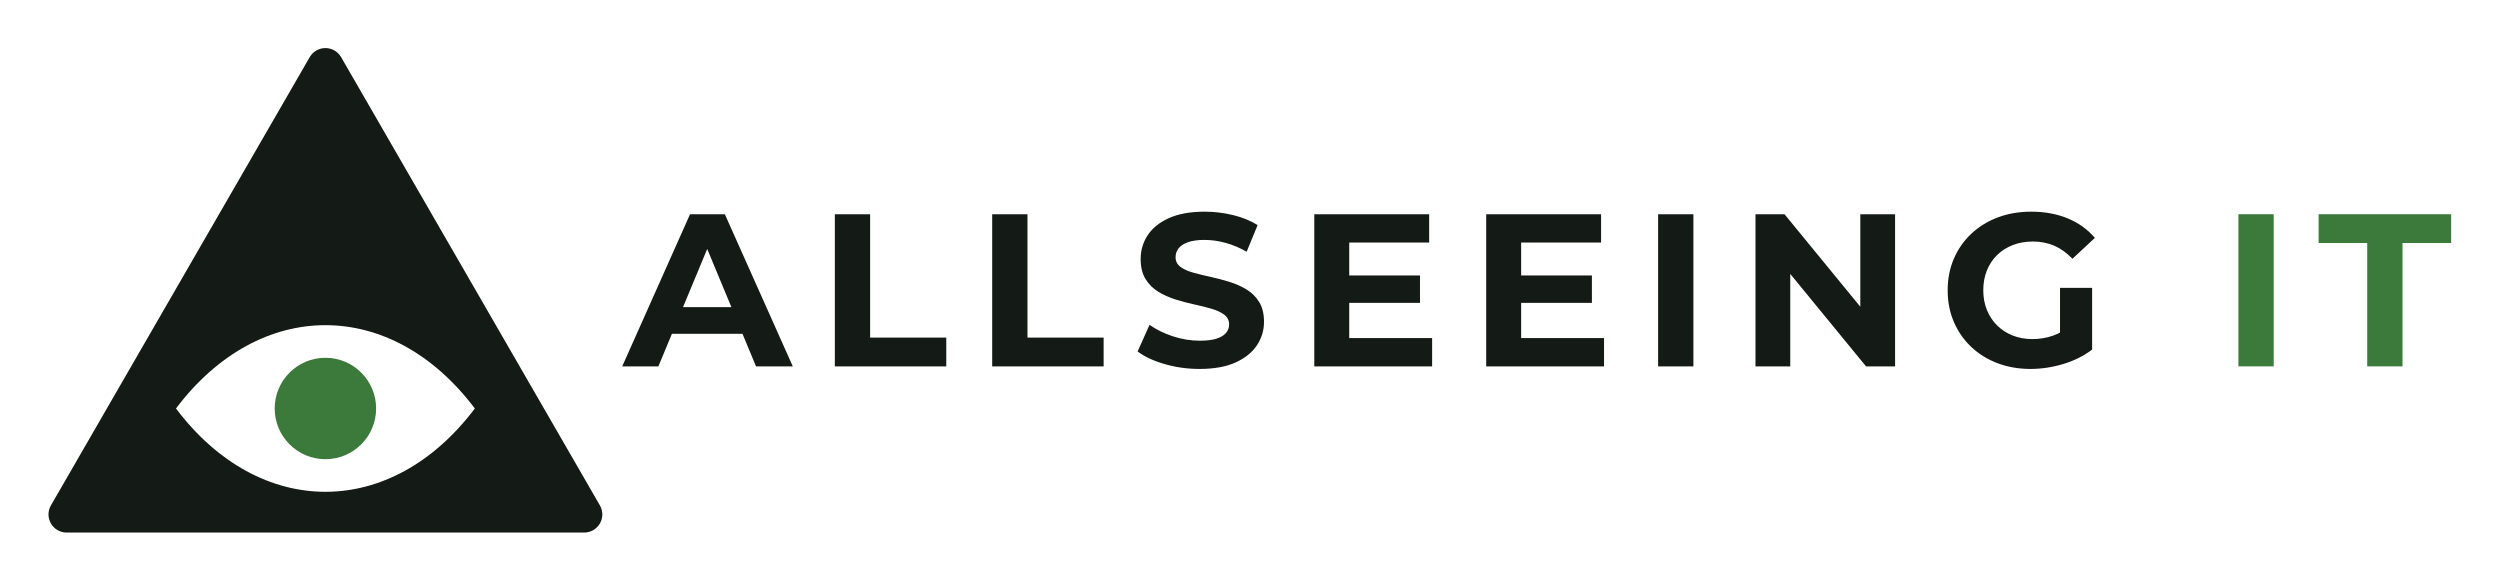
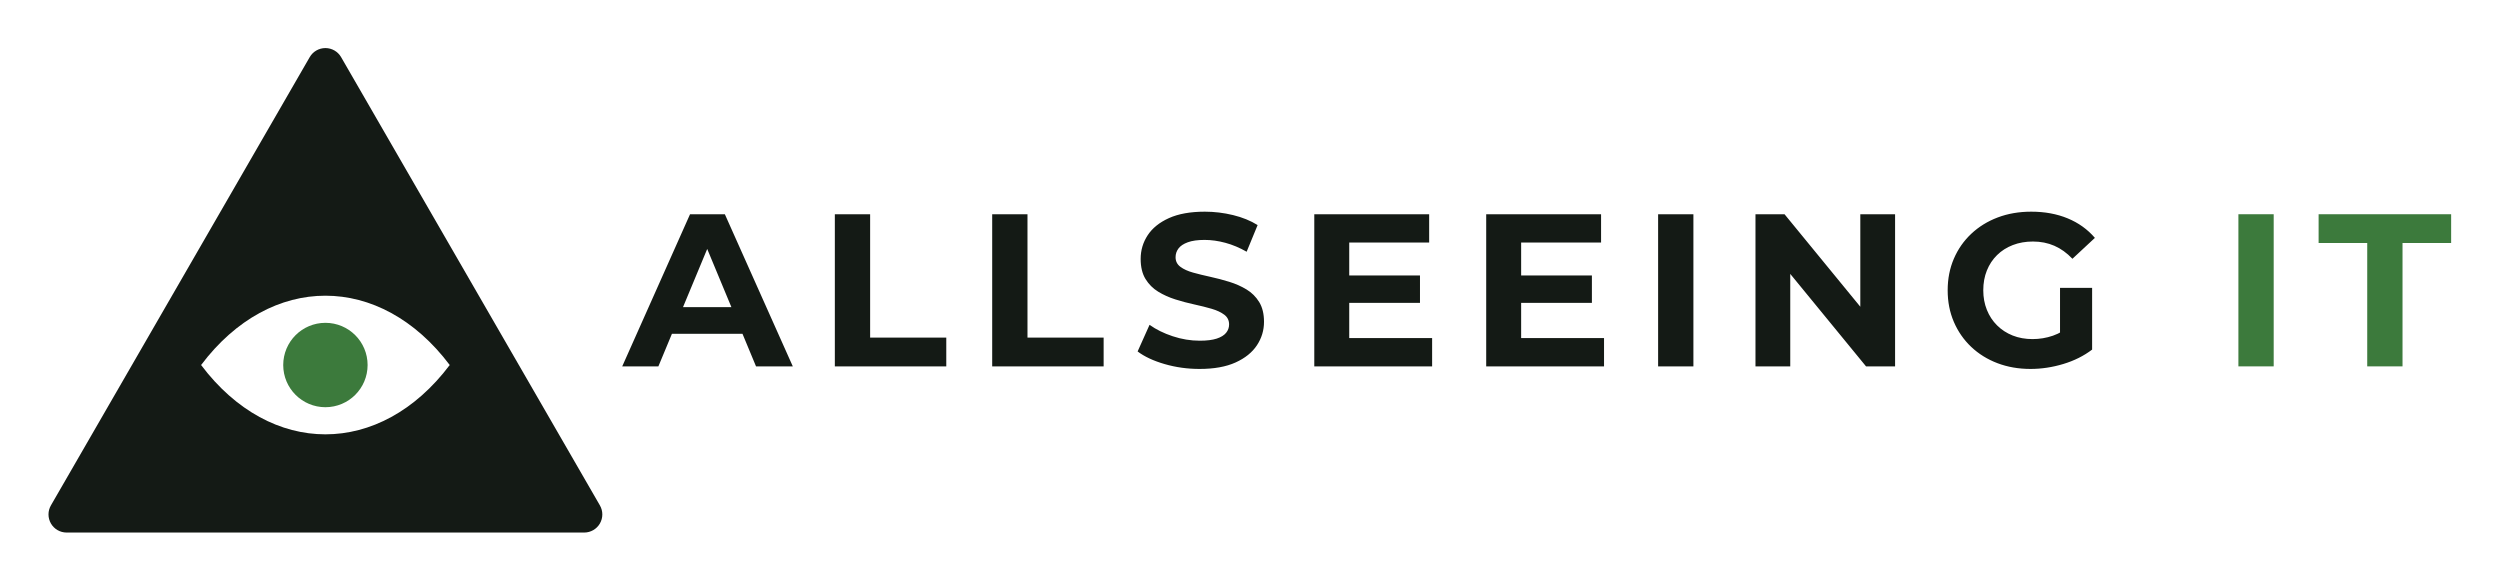
<svg xmlns="http://www.w3.org/2000/svg" viewBox="140.92 -73.08 2760.16 641.16" width="2760" height="641" shape-rendering="geometricPrecision">
-   <path d="M482.68,-10 L196.89,485 A20,20 0 0 0 214.21,515 L785.79,515 A20,20 0 0 0 803.11,485 L517.32,-10 A20,20 0 0 0 482.68,-10 Z M335,378 C427.4,255.33 572.6,255.33 665,378 C572.6,500.67 427.4,500.67 335,378 Z" fill="#141a15" fill-rule="evenodd" />
-   <path d="M444,378 A56,56 0 1 0 556,378 A56,56 0 1 0 444,378 Z" fill="#3c7a3c" />
+   <path d="M482.68,-10 L196.89,485 A20,20 0 0 0 214.21,515 L785.79,515 A20,20 0 0 0 803.11,485 L517.32,-10 A20,20 0 0 0 482.68,-10 Z M362.72,330 C439.6,227.94 560.4,227.94 637.28,330 C560.4,432.06 439.6,432.06 362.72,330 Z" fill="#141a15" fill-rule="evenodd" />
+   <path d="M453.41,330 A46.59,46.59 0 1 0 546.59,330 A46.59,46.59 0 1 0 453.41,330 Z" fill="#3c7a3c" />
  <path d="M827.76 331.5 902.65 163.5H941.09L1016.13 331.5H975.52L913.9 183.28H929.32L867.69 331.5ZM865.35 295.56 875.56 266.05H962.1L972.45 295.56Z M1062.55 331.5V163.5H1101.52V299.74H1185.61V331.5Z M1236.31 331.5V163.5H1275.28V299.74H1359.37V331.5Z M1465.32 334.33Q1445.22 334.33 1426.69 328.95Q1408.17 323.57 1396.9 315.02L1410.07 285.61Q1420.77 293.3 1435.6 298.22Q1450.43 303.15 1465.51 303.15Q1477.15 303.15 1484.22 300.84Q1491.29 298.52 1494.6 294.46Q1497.92 290.39 1497.92 285.19Q1497.92 278.46 1492.59 274.44Q1487.26 270.43 1478.62 267.9Q1469.98 265.38 1459.56 263.12Q1449.14 260.87 1438.67 257.58Q1428.21 254.29 1419.57 248.99Q1410.92 243.69 1405.59 234.97Q1400.26 226.26 1400.26 212.82Q1400.26 198.53 1408.01 186.7Q1415.76 174.88 1431.49 167.77Q1447.23 160.67 1471.12 160.67Q1486.86 160.67 1502.26 164.42Q1517.66 168.16 1529.41 175.46L1517.29 204.91Q1505.68 198.24 1493.83 195.05Q1481.97 191.85 1470.78 191.85Q1459.44 191.85 1452.32 194.45Q1445.2 197.05 1442.01 201.33Q1438.81 205.62 1438.81 210.96Q1438.81 217.6 1444.14 221.56Q1449.47 225.53 1458.11 227.94Q1466.75 230.34 1477.22 232.62Q1487.68 234.9 1498.1 238.12Q1508.52 241.33 1517.16 246.56Q1525.81 251.79 1531.14 260.46Q1536.47 269.12 1536.47 282.32Q1536.47 296.38 1528.65 308.2Q1520.83 320.03 1505.07 327.18Q1489.31 334.33 1465.32 334.33Z M1591.99 331.5V163.5H1718.84V194.78H1630.58V300.22H1722.11V331.5ZM1627.75 261.34V231.11H1708.71V261.34Z M1781.83 331.5V163.5H1908.68V194.78H1820.42V300.22H1911.95V331.5ZM1817.59 261.34V231.11H1898.55V261.34Z M1971.67 331.5V163.5H2010.64V331.5Z M2079.19 331.5V163.5H2111.27L2210.46 284.57H2194.95V163.5H2233.35V331.5H2201.27L2102.07 210.43H2117.59V331.5Z M2382.94 334.33Q2363.12 334.33 2346.4 327.97Q2329.67 321.61 2317.36 309.92Q2305.05 298.23 2298.24 282.37Q2291.42 266.51 2291.42 247.5Q2291.42 228.49 2298.24 212.63Q2305.05 196.77 2317.48 185.08Q2329.91 173.39 2346.73 167.03Q2363.55 160.67 2383.71 160.67Q2406.06 160.67 2423.96 168.06Q2441.85 175.45 2453.99 189.6L2429.19 212.68Q2419.97 202.99 2409.21 198.31Q2398.45 193.63 2385.58 193.63Q2373.47 193.63 2363.37 197.52Q2353.28 201.41 2345.97 208.6Q2338.66 215.78 2334.7 225.64Q2330.73 235.49 2330.73 247.5Q2330.73 259.18 2334.7 269.08Q2338.66 278.98 2345.97 286.23Q2353.28 293.49 2363.2 297.43Q2373.13 301.37 2385.15 301.37Q2396.77 301.37 2407.63 297.63Q2418.49 293.88 2428.95 284.95L2450.93 312.97Q2437.16 323.43 2419.08 328.88Q2400.99 334.33 2382.94 334.33ZM2450.93 312.97 2415.49 307.94V244.82H2450.93Z" fill="#141a15" />
  <path d="M2612.47 331.5V163.5H2651.44V331.5Z M2754.73 331.5V195.26H2701.04V163.5H2847.39V195.26H2793.7V331.5Z" fill="#3c7a3c" />
</svg>
